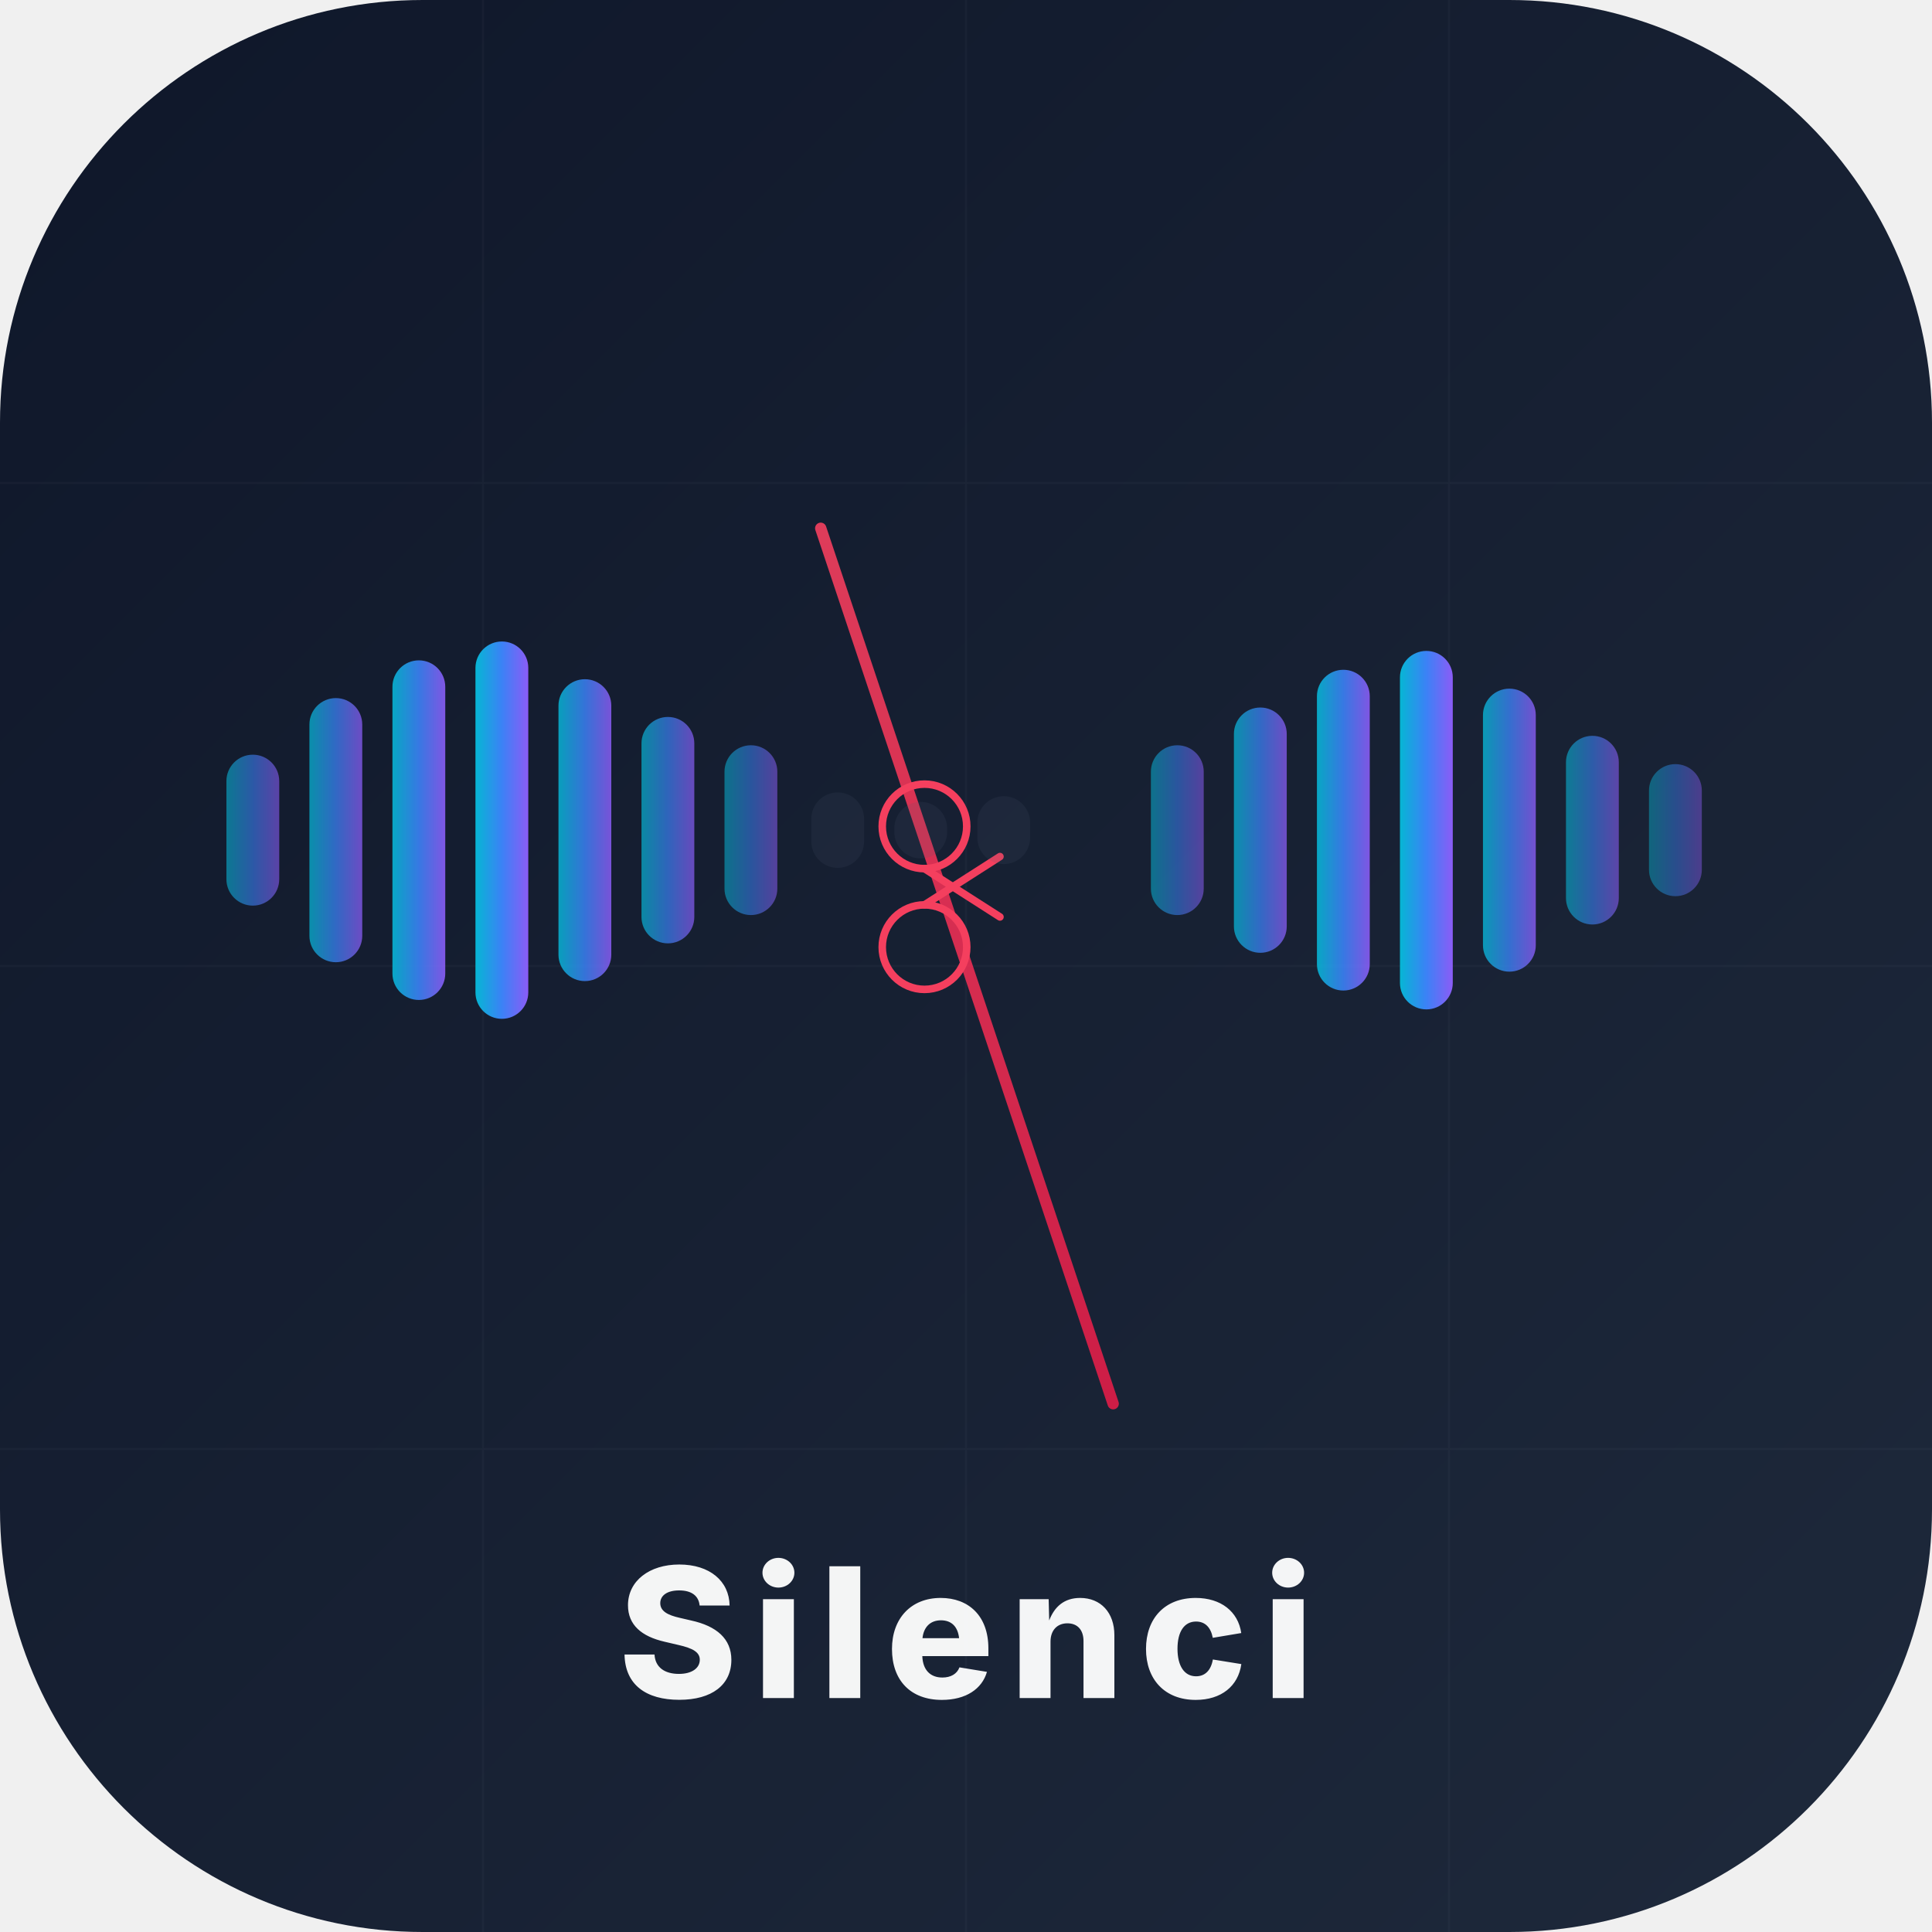
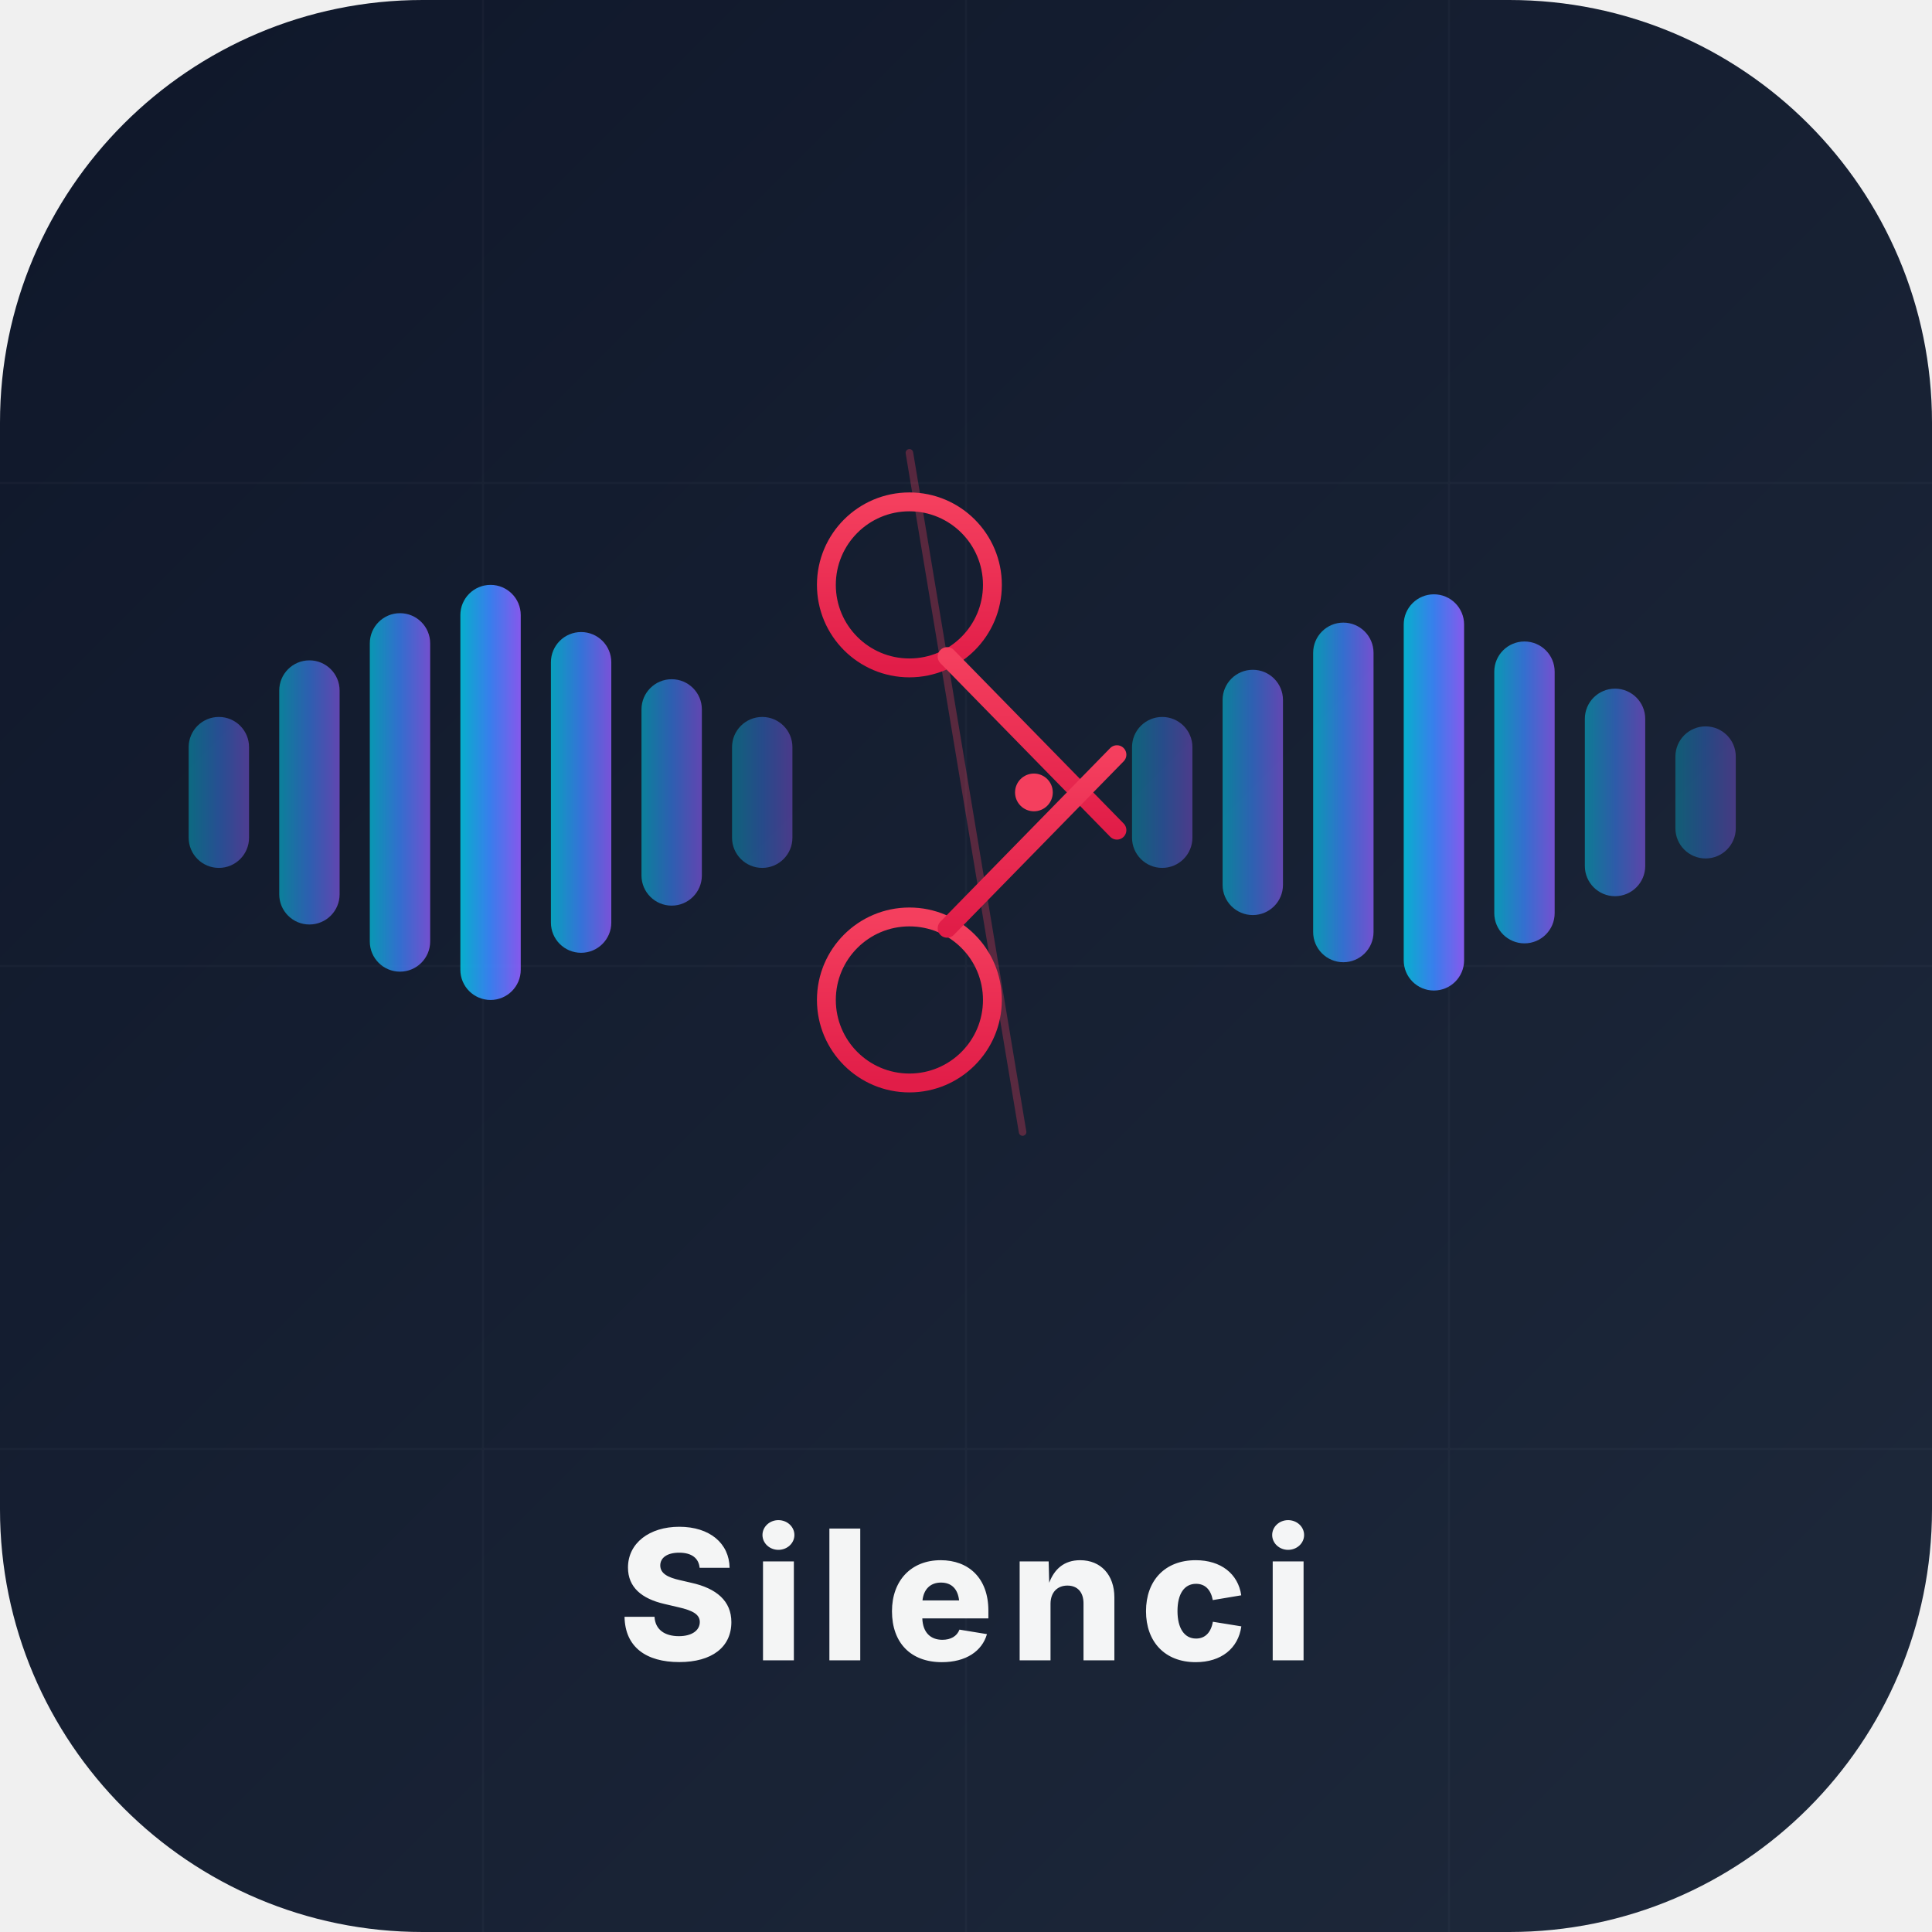
<svg xmlns="http://www.w3.org/2000/svg" viewBox="0 0 1024 1024">
  <defs>
    <linearGradient id="bgGrad" x1="0%" y1="0%" x2="100%" y2="100%">
      <stop offset="0%" style="stop-color:#0f172a" />
      <stop offset="100%" style="stop-color:#1e293b" />
    </linearGradient>
    <linearGradient id="waveGrad" x1="0%" y1="0%" x2="100%" y2="0%">
      <stop offset="0%" style="stop-color:#06b6d4" />
      <stop offset="50%" style="stop-color:#3b82f6" />
      <stop offset="100%" style="stop-color:#8b5cf6" />
    </linearGradient>
    <linearGradient id="cutGrad" x1="0%" y1="0%" x2="0%" y2="100%">
      <stop offset="0%" style="stop-color:#f43f5e" />
      <stop offset="100%" style="stop-color:#e11d48" />
    </linearGradient>
  </defs>
  <rect width="1024" height="1024" rx="224" fill="url(#bgGrad)" />
  <g opacity="0.03" stroke="#fff" stroke-width="1">
    <line x1="0" y1="256" x2="1024" y2="256" />
    <line x1="0" y1="512" x2="1024" y2="512" />
    <line x1="0" y1="768" x2="1024" y2="768" />
    <line x1="256" y1="0" x2="256" y2="1024" />
    <line x1="512" y1="0" x2="512" y2="1024" />
    <line x1="768" y1="0" x2="768" y2="1024" />
  </g>
-   <g transform="translate(120, 340)">
-     <rect x="0" y="60" width="28" height="80" rx="14" fill="url(#waveGrad)" opacity="0.6" />
-     <rect x="44" y="30" width="28" height="140" rx="14" fill="url(#waveGrad)" opacity="0.75" />
-     <rect x="88" y="10" width="28" height="180" rx="14" fill="url(#waveGrad)" opacity="0.9" />
-     <rect x="132" y="0" width="28" height="200" rx="14" fill="url(#waveGrad)" />
-     <rect x="176" y="20" width="28" height="160" rx="14" fill="url(#waveGrad)" opacity="0.85" />
-     <rect x="220" y="40" width="28" height="120" rx="14" fill="url(#waveGrad)" opacity="0.7" />
-     <rect x="264" y="55" width="28" height="90" rx="14" fill="url(#waveGrad)" opacity="0.55" />
+   <g transform="translate(100, 310)">
+     <rect x="0" y="70" width="32" height="80" rx="16" fill="url(#waveGrad)" opacity="0.5" />
+     <rect x="48" y="40" width="32" height="140" rx="16" fill="url(#waveGrad)" opacity="0.65" />
+     <rect x="96" y="15" width="32" height="190" rx="16" fill="url(#waveGrad)" opacity="0.8" />
+     <rect x="144" y="0" width="32" height="220" rx="16" fill="url(#waveGrad)" opacity="0.95" />
+     <rect x="192" y="25" width="32" height="170" rx="16" fill="url(#waveGrad)" opacity="0.85" />
+     <rect x="240" y="50" width="32" height="120" rx="16" fill="url(#waveGrad)" opacity="0.65" />
+     <rect x="288" y="70" width="32" height="80" rx="16" fill="url(#waveGrad)" opacity="0.45" />
  </g>
-   <line x1="435" y1="280" x2="590" y2="744" stroke="url(#cutGrad)" stroke-width="6" stroke-linecap="round" opacity="0.9" />
-   <g transform="translate(490, 470) scale(0.8)">
-     <circle cx="0" cy="40" r="28" fill="none" stroke="#f43f5e" stroke-width="5" />
-     <circle cx="0" cy="-40" r="28" fill="none" stroke="#f43f5e" stroke-width="5" />
-     <line x1="0" y1="12" x2="50" y2="-20" stroke="#f43f5e" stroke-width="5" stroke-linecap="round" />
-     <line x1="0" y1="-12" x2="50" y2="20" stroke="#f43f5e" stroke-width="5" stroke-linecap="round" />
+   <g transform="translate(600, 310)">
+     <rect x="0" y="70" width="32" height="80" rx="16" fill="url(#waveGrad)" opacity="0.45" />
+     <rect x="48" y="45" width="32" height="130" rx="16" fill="url(#waveGrad)" opacity="0.65" />
+     <rect x="96" y="20" width="32" height="180" rx="16" fill="url(#waveGrad)" opacity="0.8" />
+     <rect x="144" y="5" width="32" height="210" rx="16" fill="url(#waveGrad)" opacity="0.95" />
+     <rect x="192" y="30" width="32" height="160" rx="16" fill="url(#waveGrad)" opacity="0.8" />
+     <rect x="240" y="55" width="32" height="110" rx="16" fill="url(#waveGrad)" opacity="0.6" />
+     <rect x="288" y="75" width="32" height="70" rx="16" fill="url(#waveGrad)" opacity="0.4" />
  </g>
-   <g transform="translate(430, 340)" opacity="0.15">
-     <rect x="0" y="80" width="28" height="40" rx="14" fill="#475569" />
-     <rect x="44" y="85" width="28" height="30" rx="14" fill="#475569" />
-     <rect x="88" y="82" width="28" height="36" rx="14" fill="#475569" />
+   <g transform="translate(512, 420)">
+     <line x1="-30" y1="-180" x2="30" y2="180" stroke="#f43f5e" stroke-width="4" stroke-linecap="round" opacity="0.3" />
+     <ellipse cx="-30" cy="-110" rx="44" ry="44" fill="none" stroke="url(#cutGrad)" stroke-width="10" />
+     <ellipse cx="-30" cy="110" rx="44" ry="44" fill="none" stroke="url(#cutGrad)" stroke-width="10" />
+     <line x1="-10" y1="-72" x2="80" y2="20" stroke="url(#cutGrad)" stroke-width="10" stroke-linecap="round" />
+     <line x1="-10" y1="72" x2="80" y2="-20" stroke="url(#cutGrad)" stroke-width="10" stroke-linecap="round" />
+     <circle cx="36" cy="0" r="10" fill="#f43f5e" />
  </g>
-   <g transform="translate(610, 340)">
-     <rect x="0" y="55" width="28" height="90" rx="14" fill="url(#waveGrad)" opacity="0.55" />
-     <rect x="44" y="35" width="28" height="130" rx="14" fill="url(#waveGrad)" opacity="0.75" />
-     <rect x="88" y="15" width="28" height="170" rx="14" fill="url(#waveGrad)" opacity="0.9" />
-     <rect x="132" y="5" width="28" height="190" rx="14" fill="url(#waveGrad)" />
-     <rect x="176" y="25" width="28" height="150" rx="14" fill="url(#waveGrad)" opacity="0.8" />
-     <rect x="220" y="50" width="28" height="100" rx="14" fill="url(#waveGrad)" opacity="0.6" />
-     <rect x="264" y="65" width="28" height="70" rx="14" fill="url(#waveGrad)" opacity="0.45" />
-   </g>
-   <text x="512" y="900" text-anchor="middle" fill="white" font-family="SF Pro Display,system-ui,-apple-system,sans-serif" font-size="96" font-weight="800" letter-spacing="8" opacity="0.95">Silenci</text>
+   <text x="512" y="880" text-anchor="middle" fill="white" font-family="SF Pro Display,system-ui,-apple-system,sans-serif" font-size="96" font-weight="800" letter-spacing="8" opacity="0.95">Silenci</text>
</svg>
